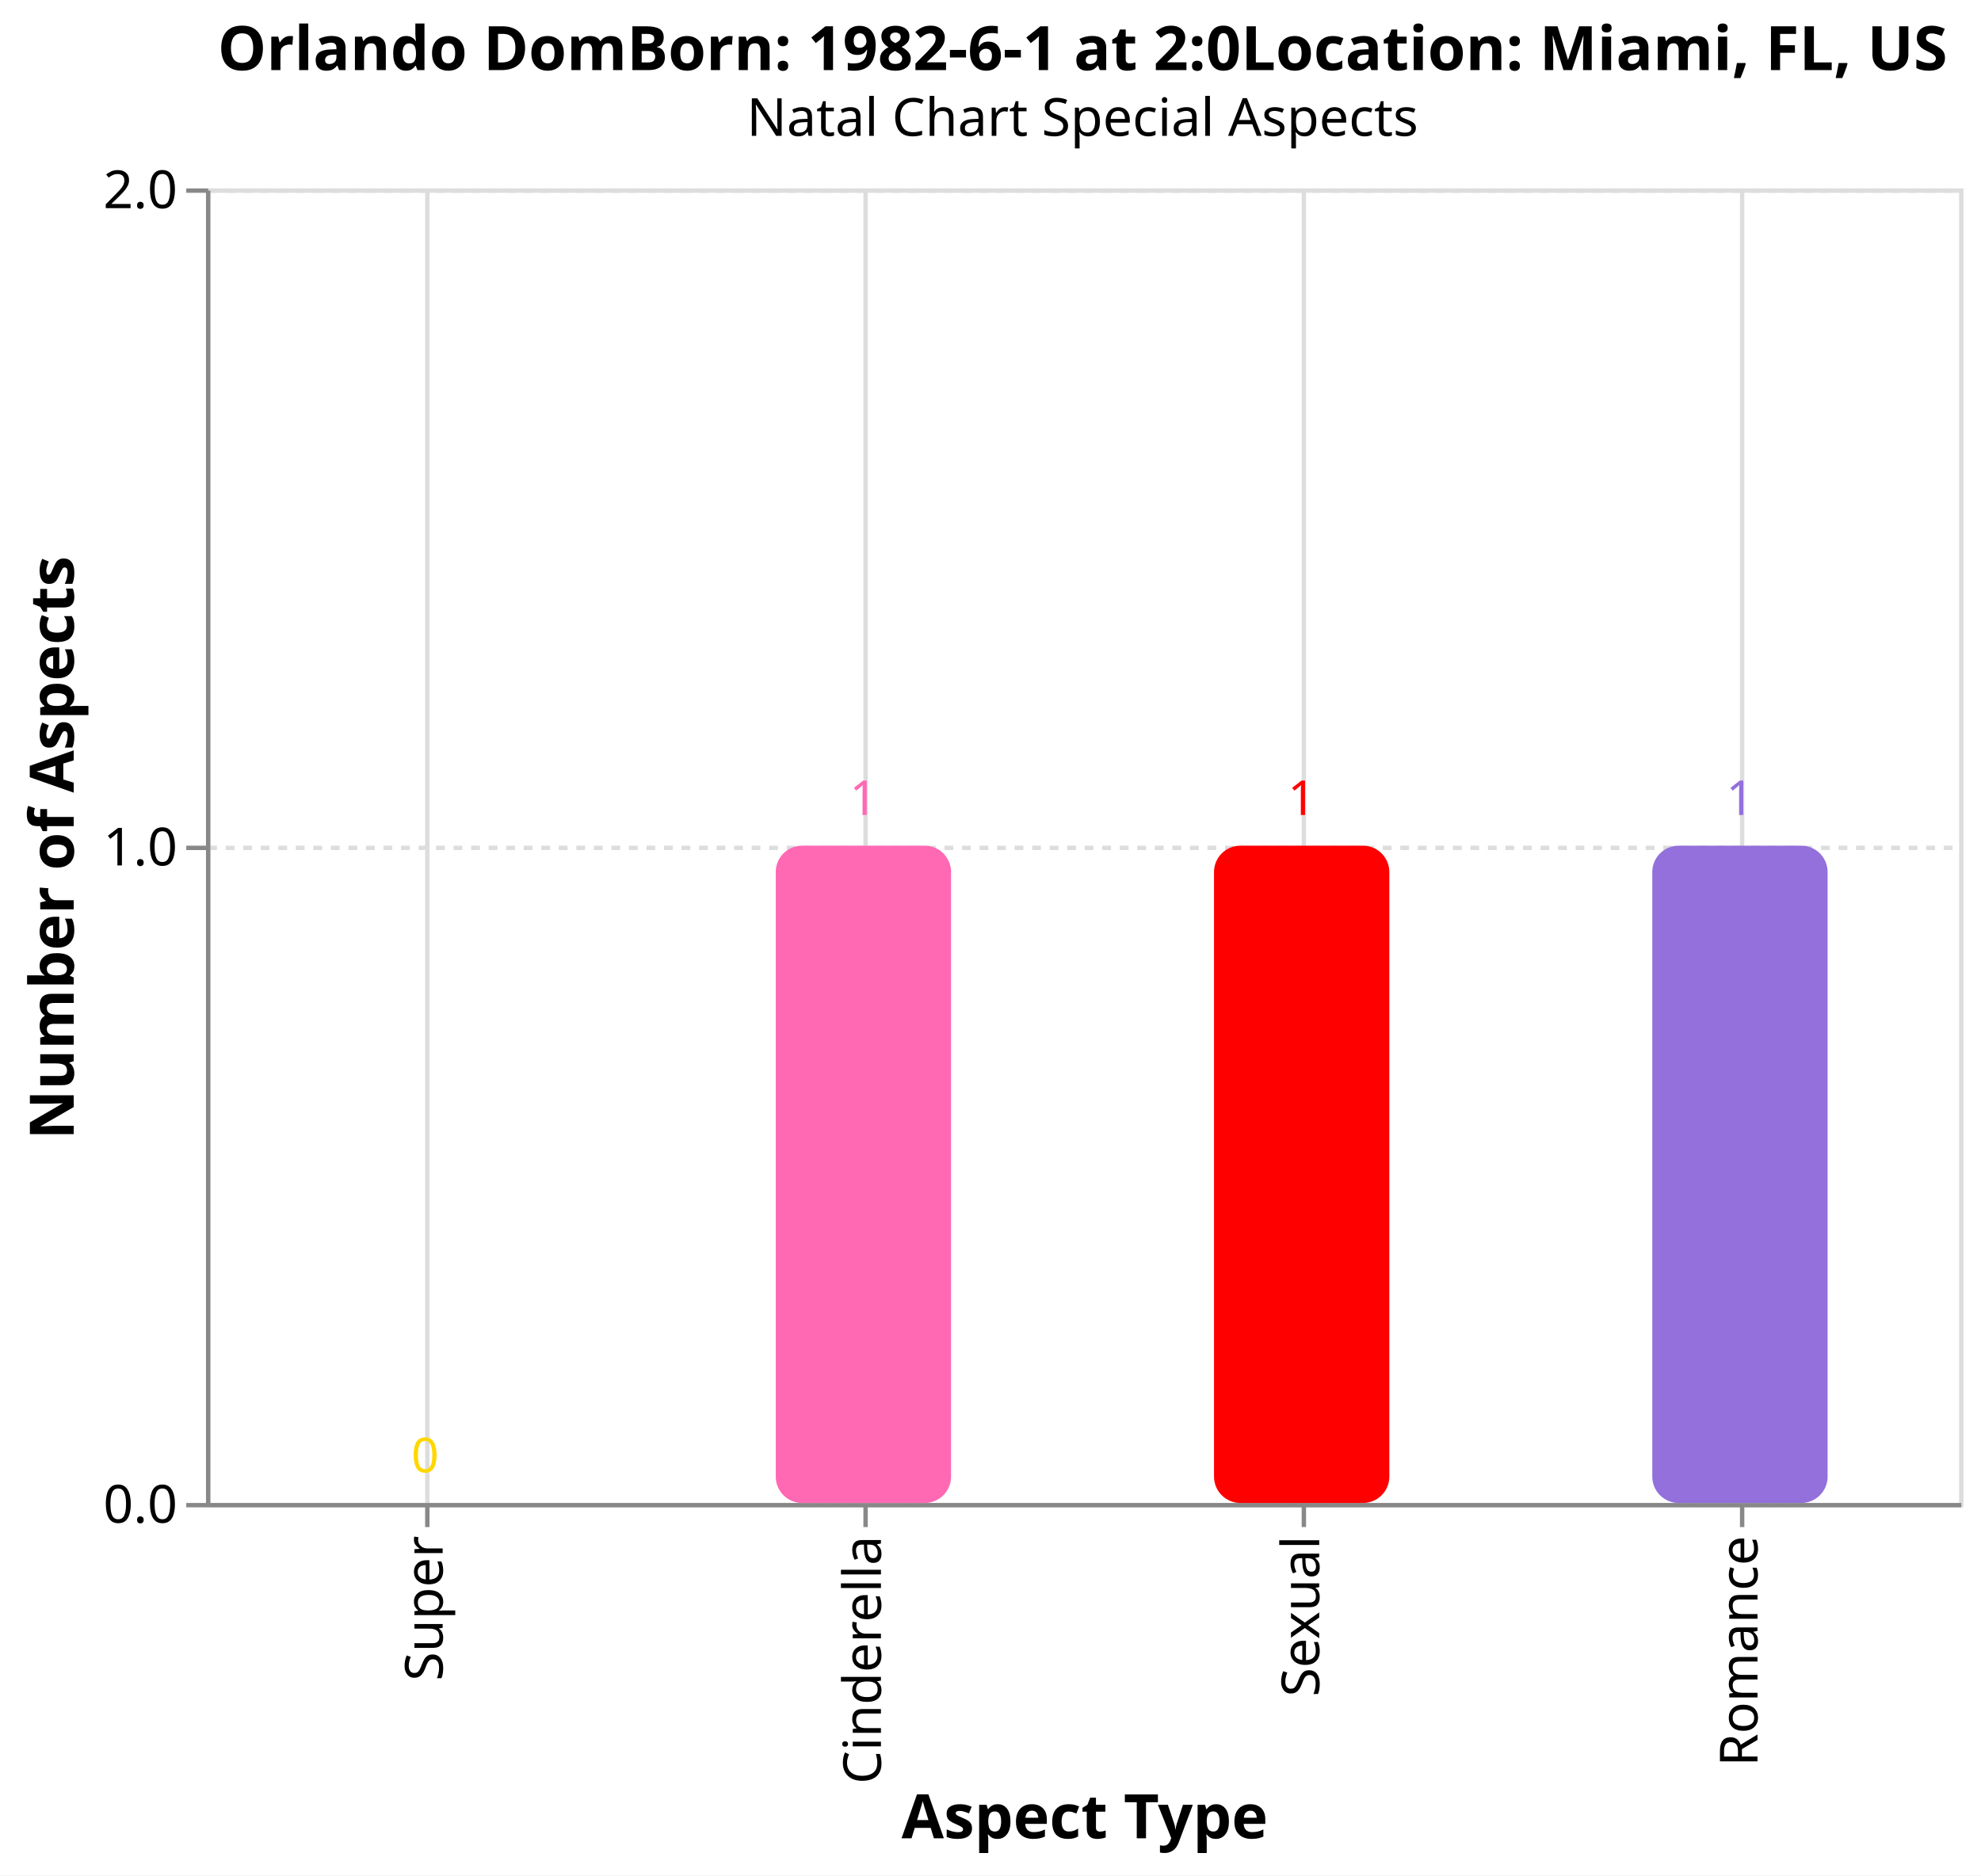
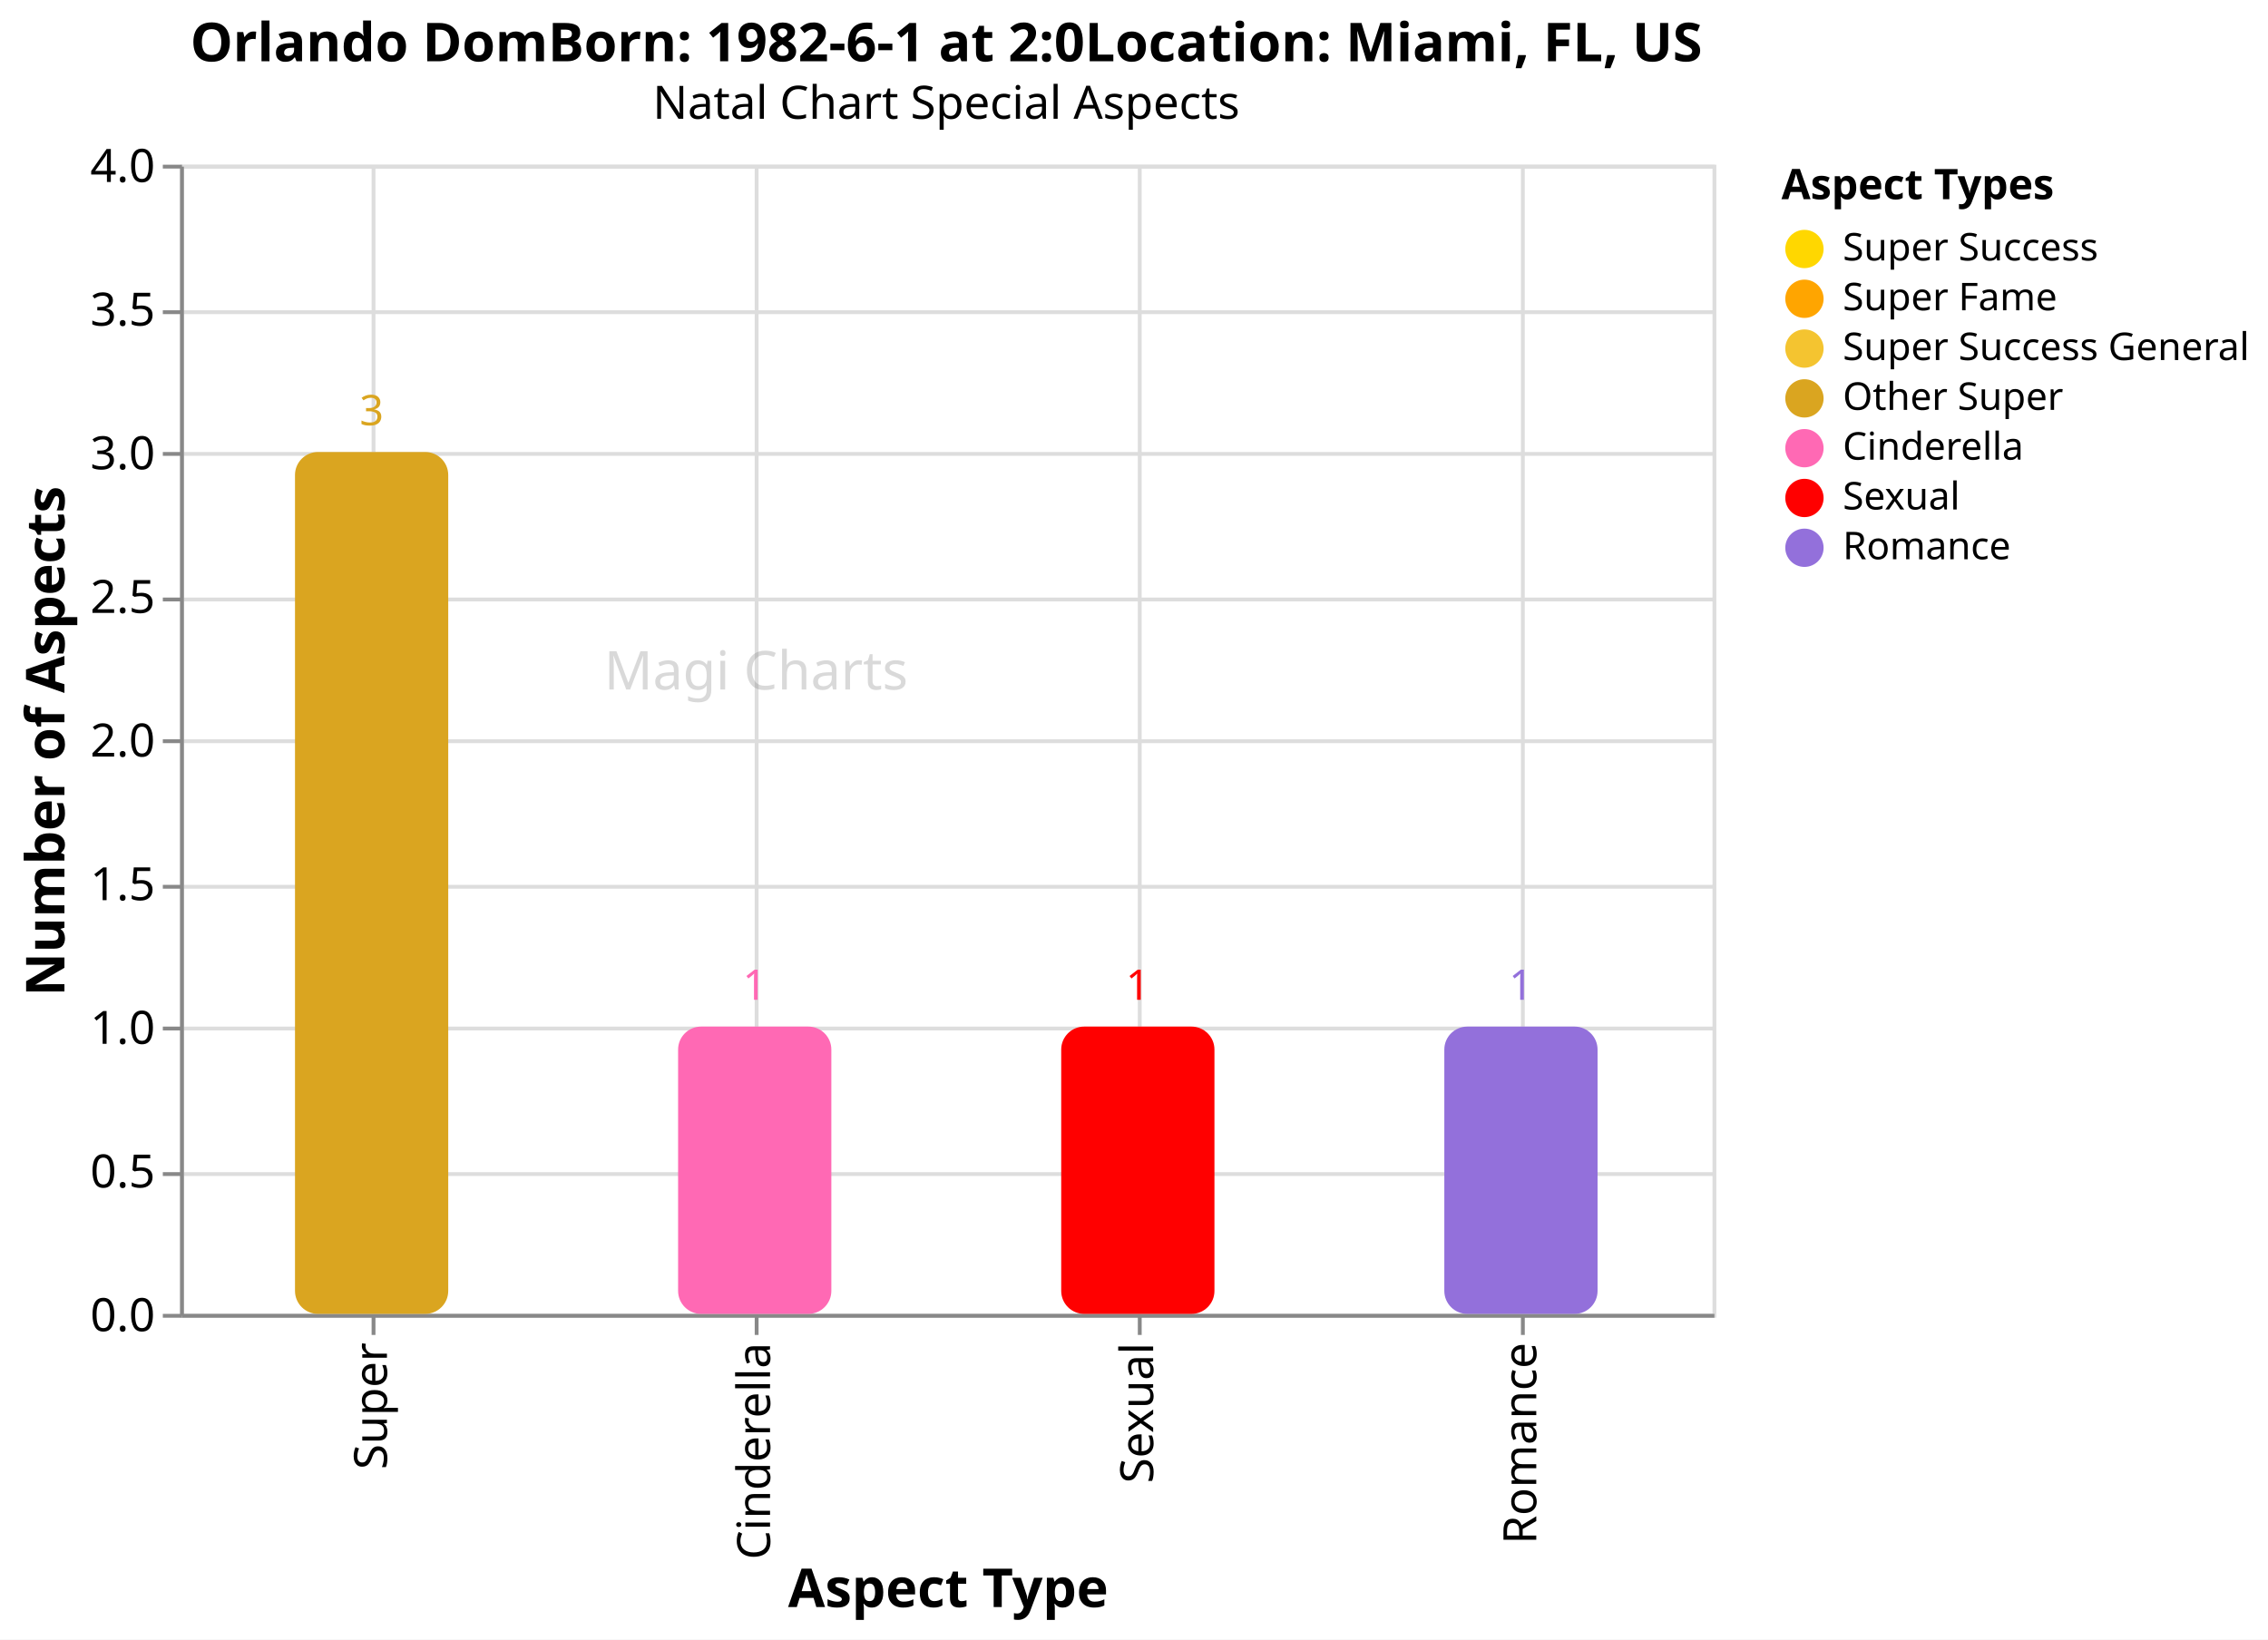
- <svg xmlns="http://www.w3.org/2000/svg" version="1.1" class="marks" width="452" height="428" viewBox="0 0 452 428">
-   <rect width="452" height="428" fill="white" />
+ <svg xmlns="http://www.w3.org/2000/svg" version="1.1" class="marks" width="592" height="428" viewBox="0 0 592 428">
+   <rect width="592" height="428" fill="white" />
  <g fill="none" stroke-miterlimit="10" transform="translate(47,43)">
    <g class="mark-group role-frame root" role="graphics-object" aria-roledescription="group mark container">
      <g transform="translate(0,0)">
        <path class="background" aria-hidden="true" d="M0.5,0.5h400v300h-400Z" stroke="#ddd" />
        <g>
          <g class="mark-group role-axis" aria-hidden="true">
            <g transform="translate(0.5,300.5)">
              <path class="background" aria-hidden="true" d="M0,0h0v0h0Z" pointer-events="none" />
              <g>
                <g class="mark-rule role-axis-grid" pointer-events="none">
                  <line transform="translate(50,-300)" x2="0" y2="300" stroke="#ddd" stroke-width="1" opacity="1" />
                  <line transform="translate(150,-300)" x2="0" y2="300" stroke="#ddd" stroke-width="1" opacity="1" />
                  <line transform="translate(250,-300)" x2="0" y2="300" stroke="#ddd" stroke-width="1" opacity="1" />
                  <line transform="translate(350,-300)" x2="0" y2="300" stroke="#ddd" stroke-width="1" opacity="1" />
                </g>
              </g>
              <path class="foreground" aria-hidden="true" d="" pointer-events="none" display="none" />
            </g>
          </g>
          <g class="mark-group role-axis" aria-hidden="true">
            <g transform="translate(0.5,0.5)">
              <path class="background" aria-hidden="true" d="M0,0h0v0h0Z" pointer-events="none" />
              <g>
                <g class="mark-rule role-axis-grid" pointer-events="none">
-                   <line transform="translate(0,300)" x2="400" y2="0" stroke="#ddd" stroke-width="1" stroke-dasharray="2,2" opacity="1" />
-                   <line transform="translate(0,150)" x2="400" y2="0" stroke="#ddd" stroke-width="1" stroke-dasharray="2,2" opacity="1" />
-                   <line transform="translate(0,0)" x2="400" y2="0" stroke="#ddd" stroke-width="1" stroke-dasharray="2,2" opacity="1" />
+                   <line transform="translate(0,300)" x2="400" y2="0" stroke="#ddd" stroke-width="1" opacity="1" />
+                   <line transform="translate(0,263)" x2="400" y2="0" stroke="#ddd" stroke-width="1" opacity="1" />
+                   <line transform="translate(0,225)" x2="400" y2="0" stroke="#ddd" stroke-width="1" opacity="1" />
+                   <line transform="translate(0,188)" x2="400" y2="0" stroke="#ddd" stroke-width="1" opacity="1" />
+                   <line transform="translate(0,150)" x2="400" y2="0" stroke="#ddd" stroke-width="1" opacity="1" />
+                   <line transform="translate(0,113)" x2="400" y2="0" stroke="#ddd" stroke-width="1" opacity="1" />
+                   <line transform="translate(0,75)" x2="400" y2="0" stroke="#ddd" stroke-width="1" opacity="1" />
+                   <line transform="translate(0,38)" x2="400" y2="0" stroke="#ddd" stroke-width="1" opacity="1" />
+                   <line transform="translate(0,0)" x2="400" y2="0" stroke="#ddd" stroke-width="1" opacity="1" />
                </g>
              </g>
              <path class="foreground" aria-hidden="true" d="" pointer-events="none" display="none" />
            </g>
          </g>
          <g class="mark-group role-axis" role="graphics-symbol" aria-roledescription="axis" aria-label="X-axis titled 'Aspect Type' for a discrete scale with 4 values: Super, Cinderella, Sexual, Romance">
            <g transform="translate(0.5,300.5)">
              <path class="background" aria-hidden="true" d="M0,0h0v0h0Z" pointer-events="none" />
              <g>
                <g class="mark-rule role-axis-tick" pointer-events="none">
                  <line transform="translate(50,0)" x2="0" y2="5" stroke="#888" stroke-width="1" opacity="1" />
                  <line transform="translate(150,0)" x2="0" y2="5" stroke="#888" stroke-width="1" opacity="1" />
                  <line transform="translate(250,0)" x2="0" y2="5" stroke="#888" stroke-width="1" opacity="1" />
                  <line transform="translate(350,0)" x2="0" y2="5" stroke="#888" stroke-width="1" opacity="1" />
                </g>
                <g class="mark-text role-axis-label" pointer-events="none">
                  <text text-anchor="end" transform="translate(49.5,7) rotate(270) translate(0,4)" font-family="sans-serif" font-size="12px" fill="#000" opacity="1">Super</text>
                  <text text-anchor="end" transform="translate(149.5,7) rotate(270) translate(0,4)" font-family="sans-serif" font-size="12px" fill="#000" opacity="1">Cinderella</text>
                  <text text-anchor="end" transform="translate(249.5,7) rotate(270) translate(0,4)" font-family="sans-serif" font-size="12px" fill="#000" opacity="1">Sexual</text>
                  <text text-anchor="end" transform="translate(349.5,7) rotate(270) translate(0,4)" font-family="sans-serif" font-size="12px" fill="#000" opacity="1">Romance</text>
                </g>
                <g class="mark-rule role-axis-domain" pointer-events="none">
                  <line transform="translate(0,0)" x2="400" y2="0" stroke="#888" stroke-width="1" opacity="1" />
                </g>
                <g class="mark-text role-axis-title" pointer-events="none">
                  <text text-anchor="middle" transform="translate(200,76.0293)" font-family="sans-serif" font-size="14px" font-weight="bold" fill="#000" opacity="1">Aspect Type</text>
                </g>
              </g>
              <path class="foreground" aria-hidden="true" d="" pointer-events="none" display="none" />
            </g>
          </g>
-           <g class="mark-group role-axis" role="graphics-symbol" aria-roledescription="axis" aria-label="Y-axis titled 'Number of Aspects' for a linear scale with values from 0.0 to 2.0">
+           <g class="mark-group role-axis" role="graphics-symbol" aria-roledescription="axis" aria-label="Y-axis titled 'Number of Aspects' for a linear scale with values from 0 to 4">
            <g transform="translate(0.5,0.5)">
              <path class="background" aria-hidden="true" d="M0,0h0v0h0Z" pointer-events="none" />
              <g>
                <g class="mark-rule role-axis-tick" pointer-events="none">
                  <line transform="translate(0,300)" x2="-5" y2="0" stroke="#888" stroke-width="1" opacity="1" />
+                   <line transform="translate(0,263)" x2="-5" y2="0" stroke="#888" stroke-width="1" opacity="1" />
+                   <line transform="translate(0,225)" x2="-5" y2="0" stroke="#888" stroke-width="1" opacity="1" />
+                   <line transform="translate(0,188)" x2="-5" y2="0" stroke="#888" stroke-width="1" opacity="1" />
                  <line transform="translate(0,150)" x2="-5" y2="0" stroke="#888" stroke-width="1" opacity="1" />
+                   <line transform="translate(0,113)" x2="-5" y2="0" stroke="#888" stroke-width="1" opacity="1" />
+                   <line transform="translate(0,75)" x2="-5" y2="0" stroke="#888" stroke-width="1" opacity="1" />
+                   <line transform="translate(0,38)" x2="-5" y2="0" stroke="#888" stroke-width="1" opacity="1" />
                  <line transform="translate(0,0)" x2="-5" y2="0" stroke="#888" stroke-width="1" opacity="1" />
                </g>
                <g class="mark-text role-axis-label" pointer-events="none">
                  <text text-anchor="end" transform="translate(-7,304)" font-family="sans-serif" font-size="12px" fill="#000" opacity="1">0.0</text>
-                   <text text-anchor="end" transform="translate(-7,154)" font-family="sans-serif" font-size="12px" fill="#000" opacity="1">1.0</text>
-                   <text text-anchor="end" transform="translate(-7,4)" font-family="sans-serif" font-size="12px" fill="#000" opacity="1">2.0</text>
+                   <text text-anchor="end" transform="translate(-7,266.5)" font-family="sans-serif" font-size="12px" fill="#000" opacity="1">0.5</text>
+                   <text text-anchor="end" transform="translate(-7,229)" font-family="sans-serif" font-size="12px" fill="#000" opacity="1">1.0</text>
+                   <text text-anchor="end" transform="translate(-7,191.5)" font-family="sans-serif" font-size="12px" fill="#000" opacity="1">1.5</text>
+                   <text text-anchor="end" transform="translate(-7,154)" font-family="sans-serif" font-size="12px" fill="#000" opacity="1">2.0</text>
+                   <text text-anchor="end" transform="translate(-7,116.5)" font-family="sans-serif" font-size="12px" fill="#000" opacity="1">2.5</text>
+                   <text text-anchor="end" transform="translate(-7,79)" font-family="sans-serif" font-size="12px" fill="#000" opacity="1">3.0</text>
+                   <text text-anchor="end" transform="translate(-7,41.5)" font-family="sans-serif" font-size="12px" fill="#000" opacity="1">3.5</text>
+                   <text text-anchor="end" transform="translate(-7,4)" font-family="sans-serif" font-size="12px" fill="#000" opacity="1">4.0</text>
                </g>
                <g class="mark-rule role-axis-domain" pointer-events="none">
                  <line transform="translate(0,300)" x2="0" y2="-300" stroke="#888" stroke-width="1" opacity="1" />
                </g>
                <g class="mark-text role-axis-title" pointer-events="none">
                  <text text-anchor="middle" transform="translate(-27.68164,150) rotate(-90) translate(0,-3)" font-family="sans-serif" font-size="14px" font-weight="bold" fill="#000" opacity="1">Number of Aspects</text>
                </g>
              </g>
              <path class="foreground" aria-hidden="true" d="" pointer-events="none" display="none" />
            </g>
          </g>
          <g class="mark-group role-scope" role="graphics-object" aria-roledescription="group mark container">
-             <g transform="translate(30,300)">
-               <path class="background" aria-hidden="true" d="M0,0h40v0h-40Z" />
-               <g clip-path="url(#clip5)">
+             <g transform="translate(130,225)">
+               <path class="background" aria-hidden="true" d="M6,0L34,0C37.311,0,40,2.689,40,6L40,69C40,72.311,37.311,75,34,75L6,75C2.689,75,0,72.311,0,69L0,6C0,2.689,2.689,0,6,0Z" />
+               <g clip-path="url(#clip1)">
                <g class="mark-group role-scope" role="graphics-object" aria-roledescription="group mark container">
-                   <g transform="translate(0,-300)">
+                   <g transform="translate(0,-225)">
                    <path class="background" aria-hidden="true" d="M0,0h40v0h-40Z" />
                    <g>
                      <g class="mark-rect role-mark layer_0_marks" role="graphics-object" aria-roledescription="rect mark container">
-                         <path aria-label="Aspect Type: Super; Number of Aspects: 0; type: Super; Count: 0; Aspects: None" role="graphics-symbol" aria-roledescription="bar" d="M0,300h40v0h-40Z" fill="#FFD700" />
+                         <path aria-label="Aspect Type: Cinderella; Number of Aspects: 1; subtype: Cinderella; Count: 1; Aspects: Neptune-Chiron (Quincunx, orbit: 2.1321°)" role="graphics-symbol" aria-roledescription="bar" d="M0,225h40v75h-40Z" fill="#FF69B4" />
                      </g>
                    </g>
                    <path class="foreground" aria-hidden="true" d="" display="none" />
                  </g>
                </g>
              </g>
              <path class="foreground" aria-hidden="true" d="" display="none" />
            </g>
-             <g transform="translate(130,150)">
-               <path class="background" aria-hidden="true" d="M6,0L34,0C37.311,0,40,2.689,40,6L40,144C40,147.311,37.311,150,34,150L6,150C2.689,150,0,147.311,0,144L0,6C0,2.689,2.689,0,6,0Z" />
-               <g clip-path="url(#clip6)">
+             <g transform="translate(230,225)">
+               <path class="background" aria-hidden="true" d="M6,0L34,0C37.311,0,40,2.689,40,6L40,69C40,72.311,37.311,75,34,75L6,75C2.689,75,0,72.311,0,69L0,6C0,2.689,2.689,0,6,0Z" />
+               <g clip-path="url(#clip2)">
                <g class="mark-group role-scope" role="graphics-object" aria-roledescription="group mark container">
-                   <g transform="translate(0,-150)">
+                   <g transform="translate(0,-225)">
                    <path class="background" aria-hidden="true" d="M0,0h40v0h-40Z" />
                    <g>
                      <g class="mark-rect role-mark layer_0_marks" role="graphics-object" aria-roledescription="rect mark container">
-                         <path aria-label="Aspect Type: Cinderella; Number of Aspects: 1; type: Cinderella; Count: 1; Aspects: Neptune-Chiron (Quincunx, orbit: 2.1321°)" role="graphics-symbol" aria-roledescription="bar" d="M0,150h40v150h-40Z" fill="#FF69B4" />
+                         <path aria-label="Aspect Type: Sexual; Number of Aspects: 1; subtype: Sexual; Count: 1; Aspects: Venus-Mars (Quincunx, orbit: 1.2305°)" role="graphics-symbol" aria-roledescription="bar" d="M0,225h40v75h-40Z" fill="#FF0000" />
                      </g>
                    </g>
                    <path class="foreground" aria-hidden="true" d="" display="none" />
                  </g>
                </g>
              </g>
              <path class="foreground" aria-hidden="true" d="" display="none" />
            </g>
-             <g transform="translate(230,150)">
-               <path class="background" aria-hidden="true" d="M6,0L34,0C37.311,0,40,2.689,40,6L40,144C40,147.311,37.311,150,34,150L6,150C2.689,150,0,147.311,0,144L0,6C0,2.689,2.689,0,6,0Z" />
-               <g clip-path="url(#clip7)">
+             <g transform="translate(330,225)">
+               <path class="background" aria-hidden="true" d="M6,0L34,0C37.311,0,40,2.689,40,6L40,69C40,72.311,37.311,75,34,75L6,75C2.689,75,0,72.311,0,69L0,6C0,2.689,2.689,0,6,0Z" />
+               <g clip-path="url(#clip3)">
                <g class="mark-group role-scope" role="graphics-object" aria-roledescription="group mark container">
-                   <g transform="translate(0,-150)">
+                   <g transform="translate(0,-225)">
                    <path class="background" aria-hidden="true" d="M0,0h40v0h-40Z" />
                    <g>
                      <g class="mark-rect role-mark layer_0_marks" role="graphics-object" aria-roledescription="rect mark container">
-                         <path aria-label="Aspect Type: Sexual; Number of Aspects: 1; type: Sexual; Count: 1; Aspects: Venus-Mars (Quincunx, orbit: 1.2305°)" role="graphics-symbol" aria-roledescription="bar" d="M0,150h40v150h-40Z" fill="#FF0000" />
+                         <path aria-label="Aspect Type: Romance; Number of Aspects: 1; subtype: Romance; Count: 1; Aspects: Neptune-Chiron (Quincunx, orbit: 2.1321°)" role="graphics-symbol" aria-roledescription="bar" d="M0,225h40v75h-40Z" fill="#9370DB" />
                      </g>
                    </g>
                    <path class="foreground" aria-hidden="true" d="" display="none" />
                  </g>
                </g>
              </g>
              <path class="foreground" aria-hidden="true" d="" display="none" />
            </g>
-             <g transform="translate(330,150)">
-               <path class="background" aria-hidden="true" d="M6,0L34,0C37.311,0,40,2.689,40,6L40,144C40,147.311,37.311,150,34,150L6,150C2.689,150,0,147.311,0,144L0,6C0,2.689,2.689,0,6,0Z" />
-               <g clip-path="url(#clip8)">
+             <g transform="translate(30,75)">
+               <path class="background" aria-hidden="true" d="M6,0L34,0C37.311,0,40,2.689,40,6L40,219C40,222.311,37.311,225,34,225L6,225C2.689,225,0,222.311,0,219L0,6C0,2.689,2.689,0,6,0Z" />
+               <g clip-path="url(#clip4)">
                <g class="mark-group role-scope" role="graphics-object" aria-roledescription="group mark container">
-                   <g transform="translate(0,-150)">
+                   <g transform="translate(0,-75)">
                    <path class="background" aria-hidden="true" d="M0,0h40v0h-40Z" />
                    <g>
                      <g class="mark-rect role-mark layer_0_marks" role="graphics-object" aria-roledescription="rect mark container">
-                         <path aria-label="Aspect Type: Romance; Number of Aspects: 1; type: Romance; Count: 1; Aspects: Neptune-Chiron (Quincunx, orbit: 2.1321°)" role="graphics-symbol" aria-roledescription="bar" d="M0,150h40v150h-40Z" fill="#9370DB" />
+                         <path aria-label="Aspect Type: Super; Number of Aspects: 3; subtype: Other Super; Count: 3; Aspects: Jupiter-Venus (Opposition, orbit: 0.115°)&#10;Uranus-Venus (Quincunx, orbit: 0.6956°)&#10;Chiron-Pluto (Quincunx, orbit: 0.4548°)" role="graphics-symbol" aria-roledescription="bar" d="M0,75h40v225h-40Z" fill="#DAA520" />
                      </g>
                    </g>
                    <path class="foreground" aria-hidden="true" d="" display="none" />
                  </g>
                </g>
              </g>
              <path class="foreground" aria-hidden="true" d="" display="none" />
            </g>
          </g>
          <g class="mark-text role-mark layer_1_marks" role="graphics-object" aria-roledescription="text mark container">
-             <text aria-label="Aspect Type: Super; Number of Aspects: 0; type: Super; count: 0; Count: 0; Aspects: None" role="graphics-symbol" aria-roledescription="text mark" text-anchor="middle" transform="translate(50,293)" font-family="sans-serif" font-size="11px" fill="#FFD700">0</text>
-             <text aria-label="Aspect Type: Cinderella; Number of Aspects: 1; type: Cinderella; count: 1; Count: 1; Aspects: Neptune-Chiron (Quincunx, orbit: 2.1321°)" role="graphics-symbol" aria-roledescription="text mark" text-anchor="middle" transform="translate(150,143)" font-family="sans-serif" font-size="11px" fill="#FF69B4">1</text>
-             <text aria-label="Aspect Type: Sexual; Number of Aspects: 1; type: Sexual; count: 1; Count: 1; Aspects: Venus-Mars (Quincunx, orbit: 1.2305°)" role="graphics-symbol" aria-roledescription="text mark" text-anchor="middle" transform="translate(250,143)" font-family="sans-serif" font-size="11px" fill="#FF0000">1</text>
-             <text aria-label="Aspect Type: Romance; Number of Aspects: 1; type: Romance; count: 1; Count: 1; Aspects: Neptune-Chiron (Quincunx, orbit: 2.1321°)" role="graphics-symbol" aria-roledescription="text mark" text-anchor="middle" transform="translate(350,143)" font-family="sans-serif" font-size="11px" fill="#9370DB">1</text>
+             <text aria-label="Aspect Type: Cinderella; Number of Aspects: 1; subtype: Cinderella; count: 1; Count: 1; Aspects: Neptune-Chiron (Quincunx, orbit: 2.1321°)" role="graphics-symbol" aria-roledescription="text mark" text-anchor="middle" transform="translate(150,218)" font-family="sans-serif" font-size="11px" fill="#FF69B4">1</text>
+             <text aria-label="Aspect Type: Sexual; Number of Aspects: 1; subtype: Sexual; count: 1; Count: 1; Aspects: Venus-Mars (Quincunx, orbit: 1.2305°)" role="graphics-symbol" aria-roledescription="text mark" text-anchor="middle" transform="translate(250,218)" font-family="sans-serif" font-size="11px" fill="#FF0000">1</text>
+             <text aria-label="Aspect Type: Romance; Number of Aspects: 1; subtype: Romance; count: 1; Count: 1; Aspects: Neptune-Chiron (Quincunx, orbit: 2.1321°)" role="graphics-symbol" aria-roledescription="text mark" text-anchor="middle" transform="translate(350,218)" font-family="sans-serif" font-size="11px" fill="#9370DB">1</text>
+             <text aria-label="Aspect Type: Super; Number of Aspects: 3; subtype: Other Super; count: 3; Count: 3; Aspects: Jupiter-Venus (Opposition, orbit: 0.115°)&#10;Uranus-Venus (Quincunx, orbit: 0.6956°)&#10;Chiron-Pluto (Quincunx, orbit: 0.4548°)" role="graphics-symbol" aria-roledescription="text mark" text-anchor="middle" transform="translate(50,68)" font-family="sans-serif" font-size="11px" fill="#DAA520">3</text>
+           </g>
+           <g class="mark-text role-mark layer_2_marks" role="graphics-object" aria-roledescription="text mark container">
+             <text aria-label="text: Magi Charts" role="graphics-symbol" aria-roledescription="text mark" text-anchor="end" transform="translate(190,137)" font-family="sans-serif" font-size="14px" fill="gray" opacity="0.3">Magi Charts</text>
+           </g>
+           <g class="mark-group role-legend" role="graphics-symbol" aria-roledescription="legend" aria-label="Symbol legend titled 'Aspect Types' for fill color with 7 values: Super Success, Super Fame, Super Success General, Other Super, Cinderella, Sexual, Romance">
+             <g transform="translate(418,0)">
+               <path class="background" aria-hidden="true" d="M0,0h122v105h-122Z" pointer-events="none" />
+               <g>
+                 <g class="mark-group role-legend-entry">
+                   <g transform="translate(0,16)">
+                     <path class="background" aria-hidden="true" d="M0,0h0v0h0Z" pointer-events="none" />
+                     <g>
+                       <g class="mark-group role-scope" role="graphics-object" aria-roledescription="group mark container">
+                         <g transform="translate(0,0)">
+                           <path class="background" aria-hidden="true" d="M0,0h121.61v11h-121.61Z" pointer-events="none" opacity="1" />
+                           <g>
+                             <g class="mark-symbol role-legend-symbol" pointer-events="none">
+                               <path transform="translate(6,6)" d="M5,0A5,5,0,1,1,-5,0A5,5,0,1,1,5,0" fill="#FFD700" stroke-width="1.5" opacity="1" />
+                             </g>
+                             <g class="mark-text role-legend-label" pointer-events="none">
+                               <text text-anchor="start" transform="translate(16,9)" font-family="sans-serif" font-size="10px" fill="#000" opacity="1">Super Success</text>
+                             </g>
+                           </g>
+                           <path class="foreground" aria-hidden="true" d="" pointer-events="none" display="none" />
+                         </g>
+                         <g transform="translate(0,13)">
+                           <path class="background" aria-hidden="true" d="M0,0h121.61v11h-121.61Z" pointer-events="none" opacity="1" />
+                           <g>
+                             <g class="mark-symbol role-legend-symbol" pointer-events="none">
+                               <path transform="translate(6,6)" d="M5,0A5,5,0,1,1,-5,0A5,5,0,1,1,5,0" fill="#FFA500" stroke-width="1.5" opacity="1" />
+                             </g>
+                             <g class="mark-text role-legend-label" pointer-events="none">
+                               <text text-anchor="start" transform="translate(16,9)" font-family="sans-serif" font-size="10px" fill="#000" opacity="1">Super Fame</text>
+                             </g>
+                           </g>
+                           <path class="foreground" aria-hidden="true" d="" pointer-events="none" display="none" />
+                         </g>
+                         <g transform="translate(0,26)">
+                           <path class="background" aria-hidden="true" d="M0,0h121.61v11h-121.61Z" pointer-events="none" opacity="1" />
+                           <g>
+                             <g class="mark-symbol role-legend-symbol" pointer-events="none">
+                               <path transform="translate(6,6)" d="M5,0A5,5,0,1,1,-5,0A5,5,0,1,1,5,0" fill="#F4C430" stroke-width="1.5" opacity="1" />
+                             </g>
+                             <g class="mark-text role-legend-label" pointer-events="none">
+                               <text text-anchor="start" transform="translate(16,9)" font-family="sans-serif" font-size="10px" fill="#000" opacity="1">Super Success General</text>
+                             </g>
+                           </g>
+                           <path class="foreground" aria-hidden="true" d="" pointer-events="none" display="none" />
+                         </g>
+                         <g transform="translate(0,39)">
+                           <path class="background" aria-hidden="true" d="M0,0h121.61v11h-121.61Z" pointer-events="none" opacity="1" />
+                           <g>
+                             <g class="mark-symbol role-legend-symbol" pointer-events="none">
+                               <path transform="translate(6,6)" d="M5,0A5,5,0,1,1,-5,0A5,5,0,1,1,5,0" fill="#DAA520" stroke-width="1.5" opacity="1" />
+                             </g>
+                             <g class="mark-text role-legend-label" pointer-events="none">
+                               <text text-anchor="start" transform="translate(16,9)" font-family="sans-serif" font-size="10px" fill="#000" opacity="1">Other Super</text>
+                             </g>
+                           </g>
+                           <path class="foreground" aria-hidden="true" d="" pointer-events="none" display="none" />
+                         </g>
+                         <g transform="translate(0,52)">
+                           <path class="background" aria-hidden="true" d="M0,0h121.61v11h-121.61Z" pointer-events="none" opacity="1" />
+                           <g>
+                             <g class="mark-symbol role-legend-symbol" pointer-events="none">
+                               <path transform="translate(6,6)" d="M5,0A5,5,0,1,1,-5,0A5,5,0,1,1,5,0" fill="#FF69B4" stroke-width="1.5" opacity="1" />
+                             </g>
+                             <g class="mark-text role-legend-label" pointer-events="none">
+                               <text text-anchor="start" transform="translate(16,9)" font-family="sans-serif" font-size="10px" fill="#000" opacity="1">Cinderella</text>
+                             </g>
+                           </g>
+                           <path class="foreground" aria-hidden="true" d="" pointer-events="none" display="none" />
+                         </g>
+                         <g transform="translate(0,65)">
+                           <path class="background" aria-hidden="true" d="M0,0h121.61v11h-121.61Z" pointer-events="none" opacity="1" />
+                           <g>
+                             <g class="mark-symbol role-legend-symbol" pointer-events="none">
+                               <path transform="translate(6,6)" d="M5,0A5,5,0,1,1,-5,0A5,5,0,1,1,5,0" fill="#FF0000" stroke-width="1.5" opacity="1" />
+                             </g>
+                             <g class="mark-text role-legend-label" pointer-events="none">
+                               <text text-anchor="start" transform="translate(16,9)" font-family="sans-serif" font-size="10px" fill="#000" opacity="1">Sexual</text>
+                             </g>
+                           </g>
+                           <path class="foreground" aria-hidden="true" d="" pointer-events="none" display="none" />
+                         </g>
+                         <g transform="translate(0,78)">
+                           <path class="background" aria-hidden="true" d="M0,0h121.61v11h-121.61Z" pointer-events="none" opacity="1" />
+                           <g>
+                             <g class="mark-symbol role-legend-symbol" pointer-events="none">
+                               <path transform="translate(6,6)" d="M5,0A5,5,0,1,1,-5,0A5,5,0,1,1,5,0" fill="#9370DB" stroke-width="1.5" opacity="1" />
+                             </g>
+                             <g class="mark-text role-legend-label" pointer-events="none">
+                               <text text-anchor="start" transform="translate(16,9)" font-family="sans-serif" font-size="10px" fill="#000" opacity="1">Romance</text>
+                             </g>
+                           </g>
+                           <path class="foreground" aria-hidden="true" d="" pointer-events="none" display="none" />
+                         </g>
+                       </g>
+                     </g>
+                     <path class="foreground" aria-hidden="true" d="" pointer-events="none" display="none" />
+                   </g>
+                 </g>
+                 <g class="mark-text role-legend-title" pointer-events="none">
+                   <text text-anchor="start" transform="translate(0,9)" font-family="sans-serif" font-size="11px" font-weight="bold" fill="#000" opacity="1">Aspect Types</text>
+                 </g>
+               </g>
+               <path class="foreground" aria-hidden="true" d="" pointer-events="none" display="none" />
+             </g>
          </g>
          <g class="mark-group role-title">
            <g transform="translate(200,-38)">
              <path class="background" aria-hidden="true" d="M0,0h0v0h0Z" pointer-events="none" />
              <g>
                <g class="mark-text role-title-text" role="graphics-symbol" aria-roledescription="title" aria-label="Title text 'Orlando Dom&#10;Born: 1982-6-1 at 2:0&#10;Location: Miami, FL, US'" pointer-events="none">
                  <text text-anchor="middle" transform="translate(0,11)" font-family="sans-serif" font-size="14px" font-weight="bold" fill="black" opacity="1">Orlando Dom
Born: 1982-6-1 at 2:0
Location: Miami, FL, US</text>
                </g>
                <g class="mark-text role-title-subtitle" role="graphics-symbol" aria-roledescription="subtitle" aria-label="Subtitle text 'Natal Chart Special Aspects'" pointer-events="none">
                  <text text-anchor="middle" transform="translate(0,26)" font-family="sans-serif" font-size="12px" fill="#000" opacity="1">Natal Chart Special Aspects</text>
                </g>
              </g>
              <path class="foreground" aria-hidden="true" d="" pointer-events="none" display="none" />
            </g>
          </g>
        </g>
        <path class="foreground" aria-hidden="true" d="" display="none" />
      </g>
    </g>
  </g>
  <defs>
-     <clipPath id="clip5">
-       <path d="M0,0h40v0h-40Z" />
+     <clipPath id="clip1">
+       <path d="M6,0L34,0C37.311,0,40,2.689,40,6L40,69C40,72.311,37.311,75,34,75L6,75C2.689,75,0,72.311,0,69L0,6C0,2.689,2.689,0,6,0Z" />
    </clipPath>
-     <clipPath id="clip6">
-       <path d="M6,0L34,0C37.311,0,40,2.689,40,6L40,144C40,147.311,37.311,150,34,150L6,150C2.689,150,0,147.311,0,144L0,6C0,2.689,2.689,0,6,0Z" />
+     <clipPath id="clip2">
+       <path d="M6,0L34,0C37.311,0,40,2.689,40,6L40,69C40,72.311,37.311,75,34,75L6,75C2.689,75,0,72.311,0,69L0,6C0,2.689,2.689,0,6,0Z" />
    </clipPath>
-     <clipPath id="clip7">
-       <path d="M6,0L34,0C37.311,0,40,2.689,40,6L40,144C40,147.311,37.311,150,34,150L6,150C2.689,150,0,147.311,0,144L0,6C0,2.689,2.689,0,6,0Z" />
+     <clipPath id="clip3">
+       <path d="M6,0L34,0C37.311,0,40,2.689,40,6L40,69C40,72.311,37.311,75,34,75L6,75C2.689,75,0,72.311,0,69L0,6C0,2.689,2.689,0,6,0Z" />
    </clipPath>
-     <clipPath id="clip8">
-       <path d="M6,0L34,0C37.311,0,40,2.689,40,6L40,144C40,147.311,37.311,150,34,150L6,150C2.689,150,0,147.311,0,144L0,6C0,2.689,2.689,0,6,0Z" />
+     <clipPath id="clip4">
+       <path d="M6,0L34,0C37.311,0,40,2.689,40,6L40,219C40,222.311,37.311,225,34,225L6,225C2.689,225,0,222.311,0,219L0,6C0,2.689,2.689,0,6,0Z" />
    </clipPath>
  </defs>
</svg>
